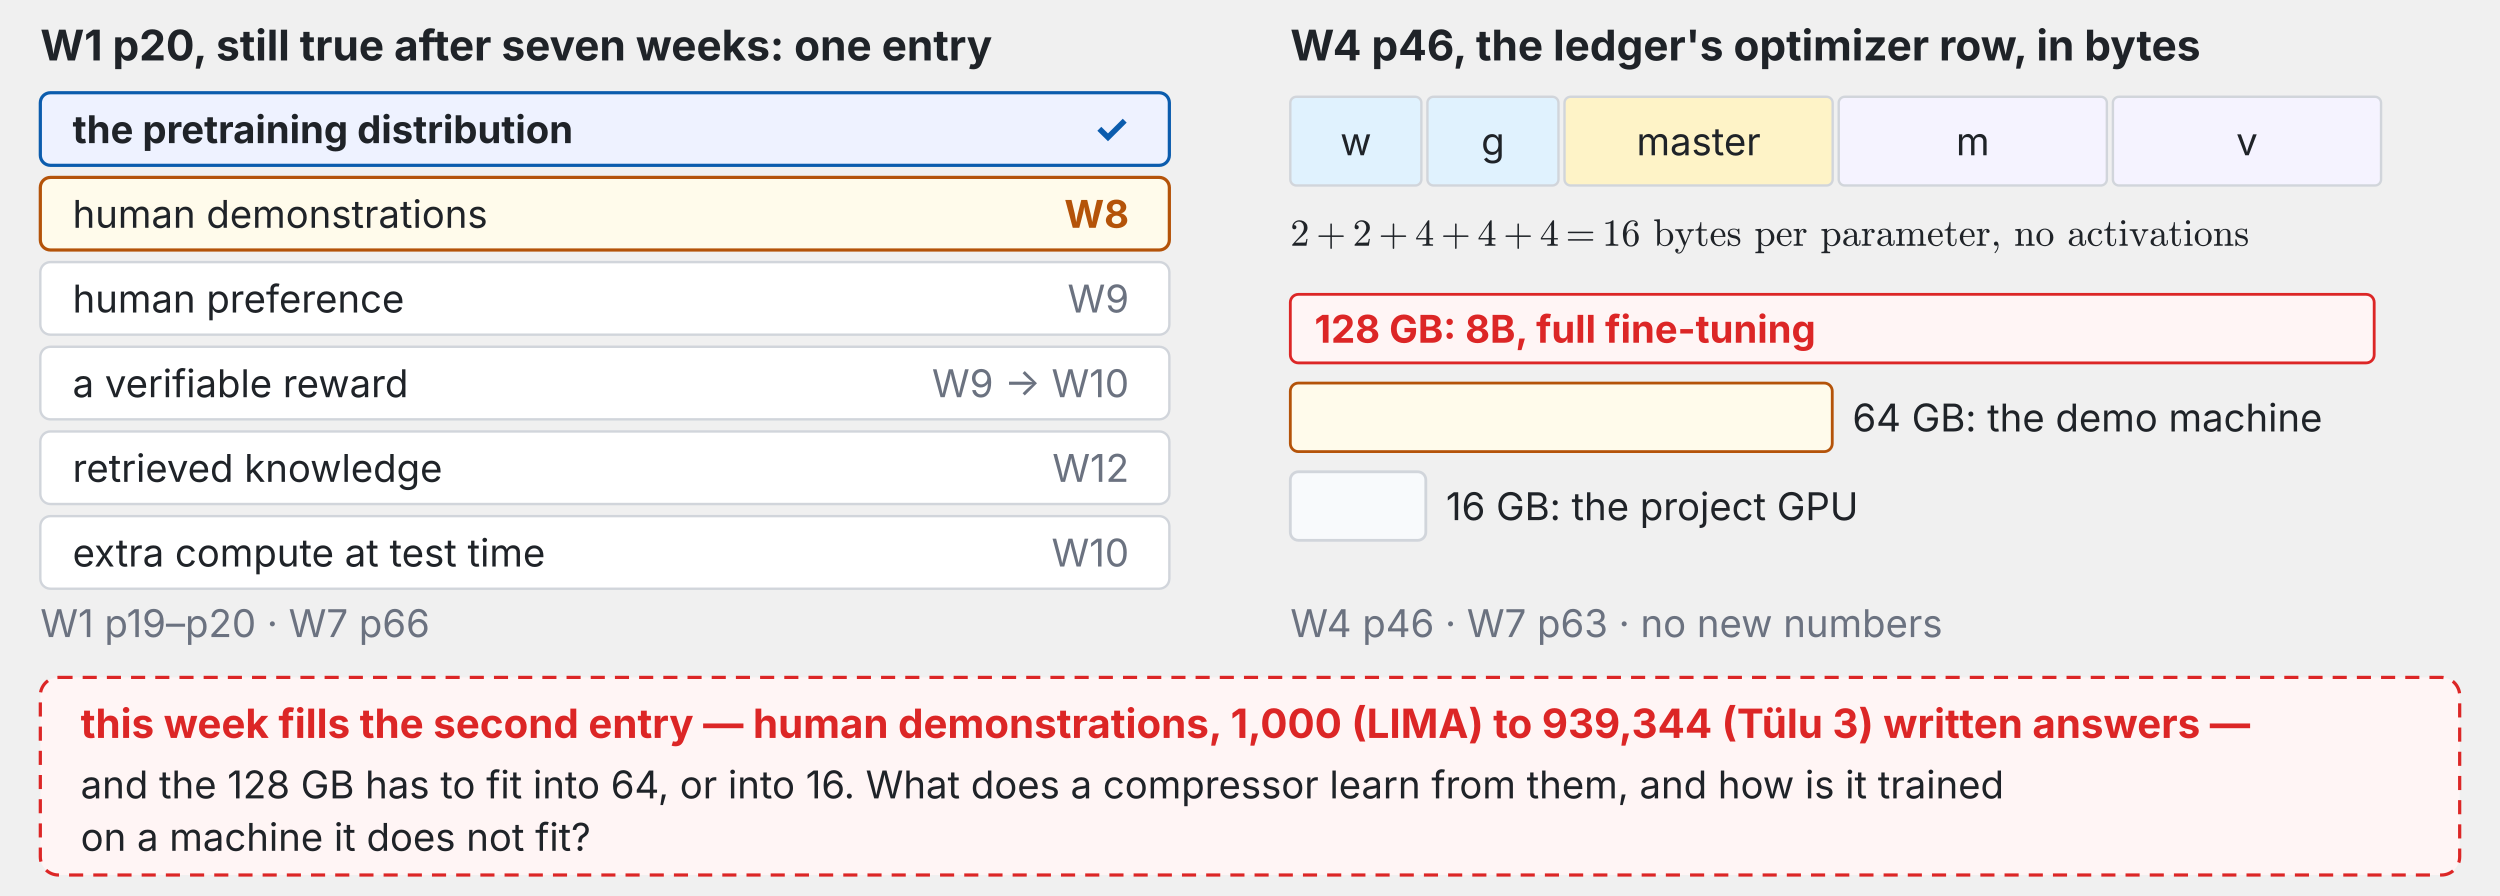
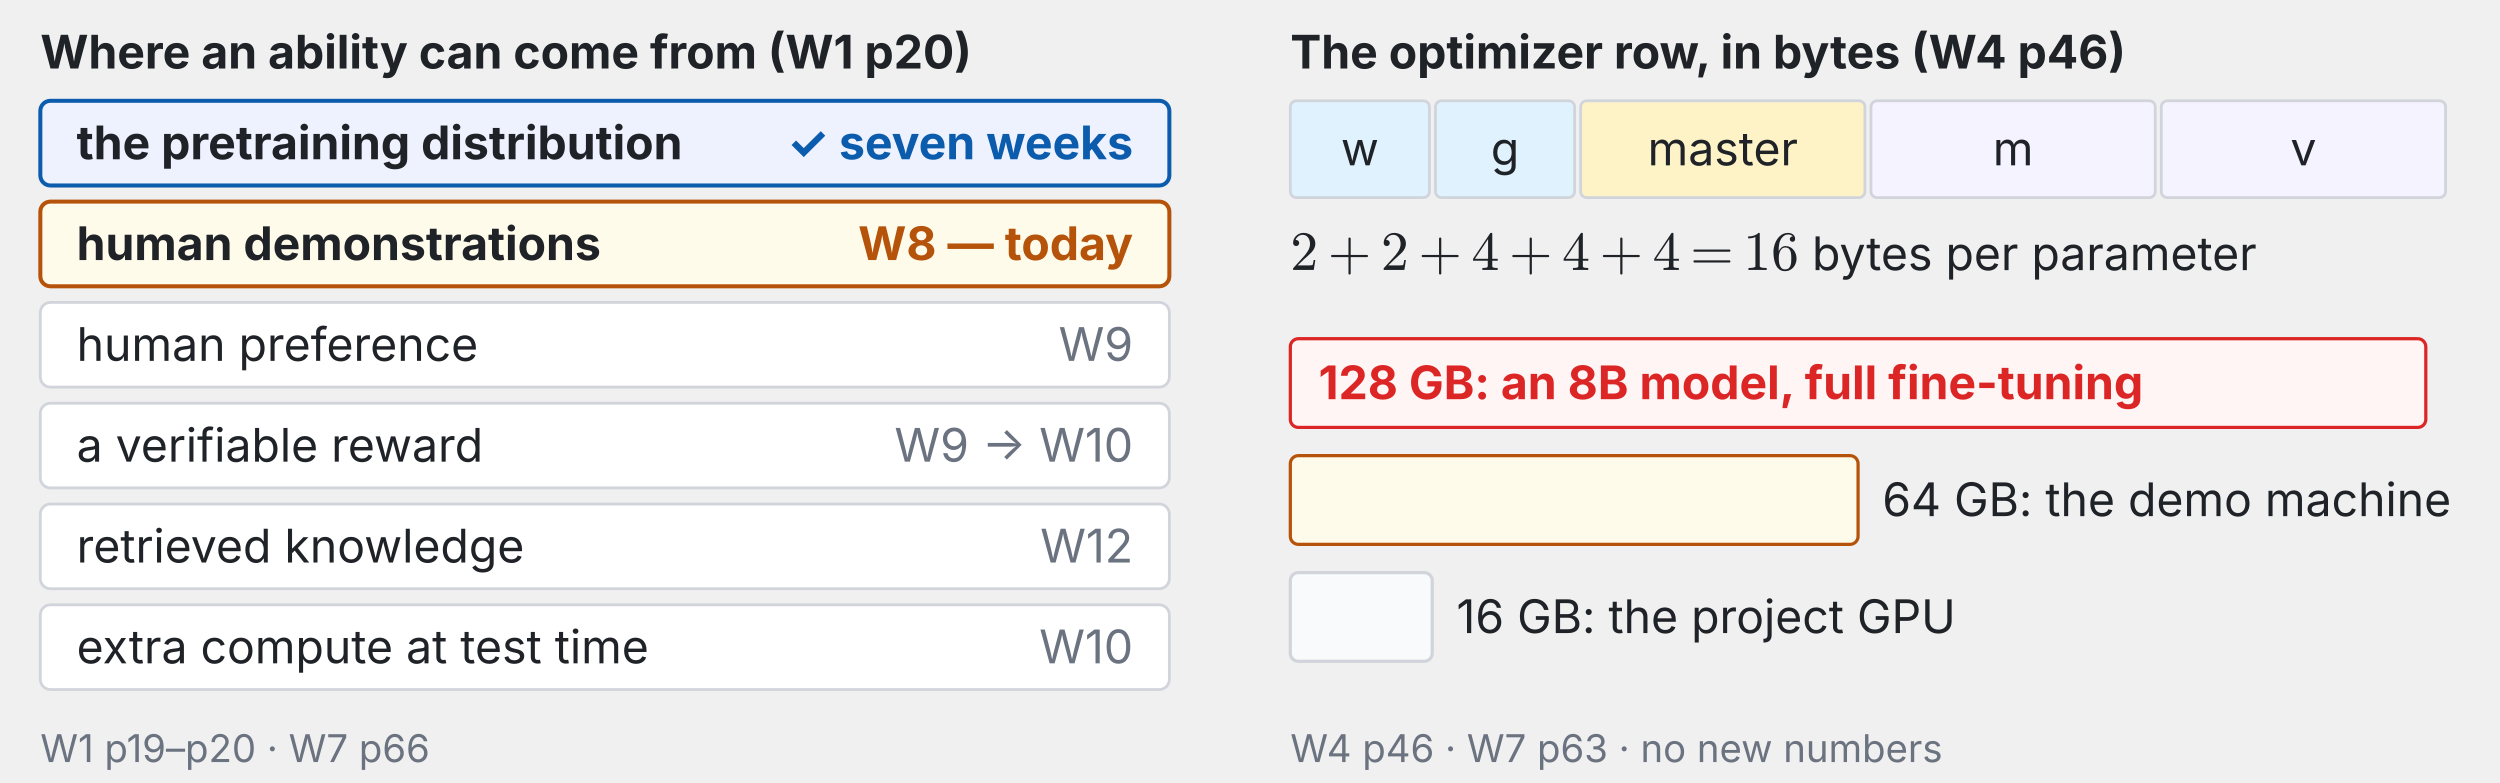
- <svg xmlns="http://www.w3.org/2000/svg" xmlns:xlink="http://www.w3.org/1999/xlink" viewBox="0 0 1240 444" width="100%" font-family="-apple-system,BlinkMacSystemFont,Segoe UI,Helvetica Neue,PingFang TC,Noto Sans TC,sans-serif">
+ <svg xmlns="http://www.w3.org/2000/svg" xmlns:xlink="http://www.w3.org/1999/xlink" viewBox="0 0 1240 388" width="100%" font-family="-apple-system,BlinkMacSystemFont,Segoe UI,Helvetica Neue,PingFang TC,Noto Sans TC,sans-serif">
  <defs>
    <marker id="ah-last-week" viewBox="0 0 10 10" refX="9" refY="5" markerWidth="7" markerHeight="7" orient="auto-start-reverse">
      <path d="M0,0 L10,5 L0,10 z" fill="#6b7280" />
    </marker>
  </defs>
-   <text x="20" y="30" font-size="21" fill="#1f2328" text-anchor="start" font-weight="700">W1 p20, still true after seven weeks: one entry</text>
-   <rect x="20" y="46" width="560" height="36" rx="5" fill="#eef2ff" stroke="#0b5cad" stroke-width="1.6" />
-   <text x="36" y="71" font-size="19" fill="#1f2328" text-anchor="start" font-weight="700">the pretraining distribution</text>
-   <text x="560" y="71" font-size="20" fill="#0b5cad" text-anchor="end" font-weight="700">✓</text>
-   <rect x="20" y="88" width="560" height="36" rx="5" fill="#fffbeb" stroke="#b45309" stroke-width="1.6" />
-   <text x="36" y="113" font-size="19" fill="#1f2328" text-anchor="start" font-weight="400">human demonstrations</text>
-   <text x="560" y="113" font-size="19" fill="#b45309" text-anchor="end" font-weight="700">W8</text>
-   <rect x="20" y="130" width="560" height="36" rx="5" fill="#fff" stroke="#d1d5db" stroke-width="1.2" />
-   <text x="36" y="155" font-size="19" fill="#1f2328" text-anchor="start" font-weight="400">human preference</text>
-   <text x="560" y="155" font-size="19" fill="#6b7280" text-anchor="end" font-weight="400">W9</text>
-   <rect x="20" y="172" width="560" height="36" rx="5" fill="#fff" stroke="#d1d5db" stroke-width="1.2" />
-   <text x="36" y="197" font-size="19" fill="#1f2328" text-anchor="start" font-weight="400">a verifiable reward</text>
-   <text x="560" y="197" font-size="19" fill="#6b7280" text-anchor="end" font-weight="400">W9 → W10</text>
-   <rect x="20" y="214" width="560" height="36" rx="5" fill="#fff" stroke="#d1d5db" stroke-width="1.2" />
-   <text x="36" y="239" font-size="19" fill="#1f2328" text-anchor="start" font-weight="400">retrieved knowledge</text>
-   <text x="560" y="239" font-size="19" fill="#6b7280" text-anchor="end" font-weight="400">W12</text>
-   <rect x="20" y="256" width="560" height="36" rx="5" fill="#fff" stroke="#d1d5db" stroke-width="1.2" />
-   <text x="36" y="281" font-size="19" fill="#1f2328" text-anchor="start" font-weight="400">extra compute at test time</text>
-   <text x="560" y="281" font-size="19" fill="#6b7280" text-anchor="end" font-weight="400">W10</text>
-   <text x="20" y="316" font-size="19" fill="#6b7280" text-anchor="start" font-weight="400">W1 p19–p20 · W7 p66</text>
-   <text x="640" y="30" font-size="21" fill="#1f2328" text-anchor="start" font-weight="700">W4 p46, the ledger's optimizer row, in bytes</text>
-   <rect x="640" y="48" width="65" height="44" rx="3" fill="#e0f2fe" stroke="#d1d5db" stroke-width="1.2" />
-   <text x="672.5" y="77" font-size="19" fill="#1f2328" text-anchor="middle" font-weight="400">w</text>
-   <rect x="708" y="48" width="65" height="44" rx="3" fill="#e0f2fe" stroke="#d1d5db" stroke-width="1.2" />
-   <text x="740.5" y="77" font-size="19" fill="#1f2328" text-anchor="middle" font-weight="400">g</text>
-   <rect x="776" y="48" width="133" height="44" rx="3" fill="#fef3c7" stroke="#d1d5db" stroke-width="1.2" />
-   <text x="842.5" y="77" font-size="19" fill="#1f2328" text-anchor="middle" font-weight="400">master</text>
-   <rect x="912" y="48" width="133" height="44" rx="3" fill="#f5f3ff" stroke="#d1d5db" stroke-width="1.2" />
-   <text x="978.5" y="77" font-size="19" fill="#1f2328" text-anchor="middle" font-weight="400">m</text>
-   <rect x="1048" y="48" width="133" height="44" rx="3" fill="#f5f3ff" stroke="#d1d5db" stroke-width="1.2" />
-   <text x="1114.5" y="77" font-size="19" fill="#1f2328" text-anchor="middle" font-weight="400">v</text>
-   <svg x="640" y="107.612" width="475.76" height="18.388" viewBox="0 0 475.76 18.388">
+   <text x="20" y="34" font-size="23" fill="#1f2328" text-anchor="start" font-weight="700">Where an ability can come from (W1 p20)</text>
+   <rect x="20" y="50" width="560" height="42" rx="5" fill="#eef2ff" stroke="#0b5cad" stroke-width="2" />
+   <text x="38" y="79" font-size="23" fill="#1f2328" text-anchor="start" font-weight="700">the pretraining distribution</text>
+   <text x="562" y="79" font-size="23" fill="#0b5cad" text-anchor="end" font-weight="700">✓ seven weeks</text>
+   <rect x="20" y="100" width="560" height="42" rx="5" fill="#fffbeb" stroke="#b45309" stroke-width="2" />
+   <text x="38" y="129" font-size="23" fill="#1f2328" text-anchor="start" font-weight="700">human demonstrations</text>
+   <text x="562" y="129" font-size="23" fill="#b45309" text-anchor="end" font-weight="700">W8 — today</text>
+   <rect x="20" y="150" width="560" height="42" rx="5" fill="#fff" stroke="#d1d5db" stroke-width="1.4" />
+   <text x="38" y="179" font-size="23" fill="#1f2328" text-anchor="start" font-weight="400">human preference</text>
+   <text x="562" y="179" font-size="23" fill="#6b7280" text-anchor="end" font-weight="400">W9</text>
+   <rect x="20" y="200" width="560" height="42" rx="5" fill="#fff" stroke="#d1d5db" stroke-width="1.4" />
+   <text x="38" y="229" font-size="23" fill="#1f2328" text-anchor="start" font-weight="400">a verifiable reward</text>
+   <text x="562" y="229" font-size="23" fill="#6b7280" text-anchor="end" font-weight="400">W9 → W10</text>
+   <rect x="20" y="250" width="560" height="42" rx="5" fill="#fff" stroke="#d1d5db" stroke-width="1.4" />
+   <text x="38" y="279" font-size="23" fill="#1f2328" text-anchor="start" font-weight="400">retrieved knowledge</text>
+   <text x="562" y="279" font-size="23" fill="#6b7280" text-anchor="end" font-weight="400">W12</text>
+   <rect x="20" y="300" width="560" height="42" rx="5" fill="#fff" stroke="#d1d5db" stroke-width="1.4" />
+   <text x="38" y="329" font-size="23" fill="#1f2328" text-anchor="start" font-weight="400">extra compute at test time</text>
+   <text x="562" y="329" font-size="23" fill="#6b7280" text-anchor="end" font-weight="400">W10</text>
+   <text x="20" y="378" font-size="19" fill="#6b7280" text-anchor="start" font-weight="400">W1 p19–p20 · W7 p66</text>
+   <text x="640" y="34" font-size="23" fill="#1f2328" text-anchor="start" font-weight="700">The optimizer row, in bytes (W4 p46)</text>
+   <rect x="640" y="50" width="69" height="48" rx="3" fill="#e0f2fe" stroke="#d1d5db" stroke-width="1.4" />
+   <text x="674.5" y="82" font-size="23" fill="#1f2328" text-anchor="middle" font-weight="400">w</text>
+   <rect x="712" y="50" width="69" height="48" rx="3" fill="#e0f2fe" stroke="#d1d5db" stroke-width="1.4" />
+   <text x="746.5" y="82" font-size="23" fill="#1f2328" text-anchor="middle" font-weight="400">g</text>
+   <rect x="784" y="50" width="141" height="48" rx="3" fill="#fef3c7" stroke="#d1d5db" stroke-width="1.4" />
+   <text x="854.5" y="82" font-size="23" fill="#1f2328" text-anchor="middle" font-weight="400">master</text>
+   <rect x="928" y="50" width="141" height="48" rx="3" fill="#f5f3ff" stroke="#d1d5db" stroke-width="1.4" />
+   <text x="998.5" y="82" font-size="23" fill="#1f2328" text-anchor="middle" font-weight="400">m</text>
+   <rect x="1072" y="50" width="141" height="48" rx="3" fill="#f5f3ff" stroke="#d1d5db" stroke-width="1.4" />
+   <text x="1142.5" y="82" font-size="23" fill="#1f2328" text-anchor="middle" font-weight="400">v</text>
+   <svg x="640" y="113.028" width="252.54" height="26.712" viewBox="0 0 252.54 26.712">
    <defs>
      <style type="text/css">*{stroke-linejoin: round; stroke-linecap: butt}</style>
    </defs>
-     <g id="t137-figure_1">
-       <g id="t137-patch_1">
-         <path d="M 0 18.388  L 475.76 18.388  L 475.76 0  L 0 0  L 0 18.388  z " style="fill: none" />
+     <g id="t158-figure_1">
+       <g id="t158-patch_1">
+         <path d="M 0 26.712  L 252.54 26.712  L 252.54 0  L 0 0  L 0 26.712  z " style="fill: none" />
      </g>
-       <g id="t137-text_1">
-         <g style="fill: #1f2328" transform="translate(0 14.39844) scale(0.19 -0.19)">
+       <g id="t158-text_1">
+         <g style="fill: #1f2328" transform="translate(0 20.97169) scale(0.276 -0.276)">
          <defs>
-             <path id="t137-Cmr10-32" d="M 319 0  L 319 172  Q 319 188 331 206  L 1325 1306  Q 1550 1550 1690 1715  Q 1831 1881 1968 2097  Q 2106 2313 2186 2536  Q 2266 2759 2266 3009  Q 2266 3272 2169 3511  Q 2072 3750 1880 3894  Q 1688 4038 1416 4038  Q 1138 4038 916 3870  Q 694 3703 603 3438  Q 628 3444 672 3444  Q 816 3444 917 3347  Q 1019 3250 1019 3097  Q 1019 2950 917 2848  Q 816 2747 672 2747  Q 522 2747 420 2851  Q 319 2956 319 3097  Q 319 3338 409 3548  Q 500 3759 670 3923  Q 841 4088 1055 4175  Q 1269 4263 1509 4263  Q 1875 4263 2190 4108  Q 2506 3953 2690 3670  Q 2875 3388 2875 3009  Q 2875 2731 2753 2481  Q 2631 2231 2440 2026  Q 2250 1822 1953 1562  Q 1656 1303 1563 1216  L 838 519  L 1453 519  Q 1906 519 2211 526  Q 2516 534 2534 550  Q 2609 631 2688 1141  L 2875 1141  L 2694 0  L 319 0  z " transform="scale(0.015625)" />
-             <path id="t137-Cmr10-2b" d="M 481 1472  Q 428 1472 393 1512  Q 359 1553 359 1600  Q 359 1647 393 1687  Q 428 1728 481 1728  L 2363 1728  L 2363 3616  Q 2363 3666 2400 3698  Q 2438 3731 2491 3731  Q 2538 3731 2578 3698  Q 2619 3666 2619 3616  L 2619 1728  L 4500 1728  Q 4547 1728 4581 1687  Q 4616 1647 4616 1600  Q 4616 1553 4581 1512  Q 4547 1472 4500 1472  L 2619 1472  L 2619 -416  Q 2619 -466 2578 -498  Q 2538 -531 2491 -531  Q 2438 -531 2400 -498  Q 2363 -466 2363 -416  L 2363 1472  L 481 1472  z " transform="scale(0.015625)" />
-             <path id="t137-Cmr10-34" d="M 178 1056  L 178 1281  L 2156 4231  Q 2178 4263 2222 4263  L 2316 4263  Q 2388 4263 2388 4191  L 2388 1281  L 3016 1281  L 3016 1056  L 2388 1056  L 2388 428  Q 2388 297 2575 261  Q 2763 225 3009 225  L 3009 0  L 1247 0  L 1247 225  Q 1494 225 1681 261  Q 1869 297 1869 428  L 1869 1056  L 178 1056  z M 391 1281  L 1906 1281  L 1906 3547  L 391 1281  z " transform="scale(0.015625)" />
-             <path id="t137-Cmr10-3d" d="M 481 850  Q 428 850 393 890  Q 359 931 359 978  Q 359 1031 393 1068  Q 428 1106 481 1106  L 4500 1106  Q 4547 1106 4581 1068  Q 4616 1031 4616 978  Q 4616 931 4581 890  Q 4547 850 4500 850  L 481 850  z M 481 2094  Q 428 2094 393 2131  Q 359 2169 359 2222  Q 359 2269 393 2309  Q 428 2350 481 2350  L 4500 2350  Q 4547 2350 4581 2309  Q 4616 2269 4616 2222  Q 4616 2169 4581 2131  Q 4547 2094 4500 2094  L 481 2094  z " transform="scale(0.015625)" />
-             <path id="t137-Cmr10-31" d="M 594 0  L 594 225  Q 1394 225 1394 428  L 1394 3788  Q 1063 3628 556 3628  L 556 3853  Q 1341 3853 1741 4263  L 1831 4263  Q 1853 4263 1873 4245  Q 1894 4228 1894 4206  L 1894 428  Q 1894 225 2694 225  L 2694 0  L 594 0  z " transform="scale(0.015625)" />
-             <path id="t137-Cmr10-36" d="M 1600 -141  Q 1203 -141 937 70  Q 672 281 526 617  Q 381 953 325 1322  Q 269 1691 269 2069  Q 269 2575 466 3084  Q 663 3594 1045 3928  Q 1428 4263 1953 4263  Q 2172 4263 2361 4180  Q 2550 4097 2658 3936  Q 2766 3775 2766 3547  Q 2766 3416 2677 3327  Q 2588 3238 2456 3238  Q 2331 3238 2240 3328  Q 2150 3419 2150 3547  Q 2150 3672 2240 3762  Q 2331 3853 2456 3853  L 2491 3853  Q 2409 3969 2261 4023  Q 2113 4078 1953 4078  Q 1759 4078 1595 3993  Q 1431 3909 1300 3765  Q 1169 3622 1081 3448  Q 994 3275 945 3053  Q 897 2831 884 2637  Q 872 2444 872 2150  Q 984 2413 1190 2580  Q 1397 2747 1656 2747  Q 1941 2747 2175 2631  Q 2409 2516 2578 2311  Q 2747 2106 2836 1843  Q 2925 1581 2925 1313  Q 2925 938 2758 598  Q 2591 259 2287 59  Q 1984 -141 1600 -141  z M 1600 63  Q 1847 63 1997 175  Q 2147 288 2217 473  Q 2288 659 2305 848  Q 2322 1038 2322 1313  Q 2322 1675 2287 1931  Q 2253 2188 2100 2383  Q 1947 2578 1631 2578  Q 1372 2578 1205 2403  Q 1038 2228 961 1961  Q 884 1694 884 1447  Q 884 1363 891 1319  Q 891 1309 889 1303  Q 888 1297 884 1288  Q 884 1013 940 731  Q 997 450 1156 256  Q 1316 63 1600 63  z " transform="scale(0.015625)" />
-             <path id="t137-Cmr10-20" transform="scale(0.015625)" />
-             <path id="t137-Cmr10-62" d="M 666 0  L 666 3788  Q 666 3959 614 4036  Q 563 4113 466 4130  Q 369 4147 166 4147  L 166 4372  L 1113 4441  L 1113 2438  Q 1219 2556 1361 2645  Q 1503 2734 1665 2781  Q 1828 2828 1997 2828  Q 2284 2828 2529 2712  Q 2775 2597 2956 2394  Q 3138 2191 3239 1927  Q 3341 1663 3341 1381  Q 3341 994 3152 659  Q 2963 325 2636 126  Q 2309 -72 1919 -72  Q 1675 -72 1447 53  Q 1219 178 1069 384  L 850 0  L 666 0  z M 1131 628  Q 1238 394 1438 245  Q 1638 97 1881 97  Q 2213 97 2417 287  Q 2622 478 2703 768  Q 2784 1059 2784 1381  Q 2784 1922 2644 2203  Q 2581 2328 2473 2434  Q 2366 2541 2233 2602  Q 2100 2663 1953 2663  Q 1697 2663 1478 2527  Q 1259 2391 1131 2163  L 1131 628  z " transform="scale(0.015625)" />
-             <path id="t137-Cmr10-79" d="M 441 -1050  Q 563 -1147 709 -1147  Q 1113 -1147 1369 -538  L 1588 0  L 628 2350  Q 569 2469 447 2501  Q 325 2534 122 2534  L 122 2759  L 1466 2759  L 1466 2534  Q 1113 2534 1113 2381  Q 1113 2356 1119 2344  L 1831 594  L 2472 2169  Q 2491 2219 2491 2278  Q 2491 2356 2448 2414  Q 2406 2472 2339 2503  Q 2272 2534 2188 2534  L 2188 2759  L 3250 2759  L 3250 2534  Q 3053 2534 2904 2443  Q 2756 2353 2675 2175  L 1569 -538  Q 1481 -744 1364 -917  Q 1247 -1091 1078 -1202  Q 909 -1313 709 -1313  Q 475 -1313 298 -1158  Q 122 -1003 122 -775  Q 122 -656 203 -575  Q 284 -494 403 -494  Q 484 -494 548 -530  Q 613 -566 648 -628  Q 684 -691 684 -775  Q 684 -878 615 -959  Q 547 -1041 441 -1050  z " transform="scale(0.015625)" />
-             <path id="t137-Cmr10-74" d="M 653 769  L 653 2534  L 122 2534  L 122 2700  Q 541 2700 737 3090  Q 934 3481 934 3938  L 1119 3938  L 1119 2759  L 2022 2759  L 2022 2534  L 1119 2534  L 1119 781  Q 1119 516 1208 316  Q 1297 116 1528 116  Q 1747 116 1844 327  Q 1941 538 1941 781  L 1941 1159  L 2125 1159  L 2125 769  Q 2125 569 2051 373  Q 1978 178 1834 53  Q 1691 -72 1484 -72  Q 1100 -72 876 158  Q 653 388 653 769  z " transform="scale(0.015625)" />
-             <path id="t137-Cmr10-65" d="M 1594 -72  Q 1203 -72 876 133  Q 550 338 364 680  Q 178 1022 178 1403  Q 178 1778 348 2115  Q 519 2453 823 2661  Q 1128 2869 1503 2869  Q 1797 2869 2014 2770  Q 2231 2672 2372 2497  Q 2513 2322 2584 2084  Q 2656 1847 2656 1563  Q 2656 1478 2591 1478  L 738 1478  L 738 1409  Q 738 878 952 497  Q 1166 116 1650 116  Q 1847 116 2014 203  Q 2181 291 2304 447  Q 2428 603 2472 781  Q 2478 803 2495 820  Q 2513 838 2534 838  L 2591 838  Q 2656 838 2656 756  Q 2566 394 2266 161  Q 1966 -72 1594 -72  z M 744 1638  L 2203 1638  Q 2203 1878 2136 2125  Q 2069 2372 1912 2536  Q 1756 2700 1503 2700  Q 1141 2700 942 2361  Q 744 2022 744 1638  z " transform="scale(0.015625)" />
-             <path id="t137-Cmr10-73" d="M 213 -19  L 213 1025  Q 213 1075 269 1075  L 347 1075  Q 384 1075 397 1025  Q 575 97 1259 97  Q 1563 97 1767 234  Q 1972 372 1972 659  Q 1972 866 1812 1011  Q 1653 1156 1434 1209  L 1006 1294  Q 791 1341 614 1437  Q 438 1534 325 1695  Q 213 1856 213 2069  Q 213 2350 361 2529  Q 509 2709 746 2789  Q 984 2869 1259 2869  Q 1588 2869 1831 2694  L 2016 2853  Q 2016 2869 2047 2869  L 2094 2869  Q 2113 2869 2128 2851  Q 2144 2834 2144 2816  L 2144 1978  Q 2144 1919 2094 1919  L 2016 1919  Q 1959 1919 1959 1978  Q 1959 2313 1773 2516  Q 1588 2719 1253 2719  Q 966 2719 755 2612  Q 544 2506 544 2247  Q 544 2069 695 1955  Q 847 1841 1050 1791  L 1484 1709  Q 1703 1659 1892 1540  Q 2081 1422 2192 1240  Q 2303 1059 2303 831  Q 2303 600 2223 429  Q 2144 259 2001 146  Q 1859 34 1665 -19  Q 1472 -72 1259 -72  Q 859 -72 575 197  L 341 -56  Q 341 -72 306 -72  L 269 -72  Q 213 -72 213 -19  z " transform="scale(0.015625)" />
-             <path id="t137-Cmr10-70" d="M 166 -1241  L 166 -1019  Q 384 -1019 525 -981  Q 666 -944 666 -813  L 666 2272  Q 666 2447 541 2490  Q 416 2534 166 2534  L 166 2759  L 1113 2828  L 1113 2431  Q 1288 2625 1520 2726  Q 1753 2828 2016 2828  Q 2394 2828 2697 2623  Q 3000 2419 3170 2086  Q 3341 1753 3341 1381  Q 3341 994 3152 659  Q 2963 325 2636 126  Q 2309 -72 1919 -72  Q 1453 -72 1131 306  L 1131 -813  Q 1131 -944 1273 -981  Q 1416 -1019 1631 -1019  L 1631 -1241  L 166 -1241  z M 1131 622  Q 1244 394 1444 245  Q 1644 97 1881 97  Q 2103 97 2273 215  Q 2444 334 2559 534  Q 2675 734 2729 954  Q 2784 1175 2784 1381  Q 2784 1638 2692 1936  Q 2600 2234 2411 2439  Q 2222 2644 1953 2644  Q 1694 2644 1476 2511  Q 1259 2378 1131 2150  L 1131 622  z " transform="scale(0.015625)" />
-             <path id="t137-Cmr10-72" d="M 166 0  L 166 225  Q 384 225 525 259  Q 666 294 666 428  L 666 2175  Q 666 2347 614 2423  Q 563 2500 466 2517  Q 369 2534 166 2534  L 166 2759  L 1081 2828  L 1081 2203  Q 1184 2481 1375 2654  Q 1566 2828 1838 2828  Q 2028 2828 2178 2715  Q 2328 2603 2328 2419  Q 2328 2303 2245 2217  Q 2163 2131 2041 2131  Q 1922 2131 1837 2215  Q 1753 2300 1753 2419  Q 1753 2591 1875 2663  L 1838 2663  Q 1578 2663 1414 2475  Q 1250 2288 1181 2009  Q 1113 1731 1113 1478  L 1113 428  Q 1113 225 1734 225  L 1734 0  L 166 0  z " transform="scale(0.015625)" />
-             <path id="t137-Cmr10-61" d="M 256 628  Q 256 1009 556 1248  Q 856 1488 1276 1586  Q 1697 1684 2075 1684  L 2075 1947  Q 2075 2131 1994 2304  Q 1913 2478 1759 2589  Q 1606 2700 1422 2700  Q 997 2700 775 2509  Q 897 2509 976 2417  Q 1056 2325 1056 2203  Q 1056 2075 965 1984  Q 875 1894 750 1894  Q 622 1894 531 1984  Q 441 2075 441 2203  Q 441 2541 747 2705  Q 1053 2869 1422 2869  Q 1681 2869 1943 2758  Q 2206 2647 2373 2440  Q 2541 2234 2541 1959  L 2541 519  Q 2541 394 2594 289  Q 2647 184 2759 184  Q 2866 184 2917 290  Q 2969 397 2969 519  L 2969 928  L 3156 928  L 3156 519  Q 3156 375 3081 245  Q 3006 116 2879 39  Q 2753 -38 2606 -38  Q 2419 -38 2283 107  Q 2147 253 2131 453  Q 2013 213 1781 70  Q 1550 -72 1288 -72  Q 1044 -72 808 0  Q 572 72 414 226  Q 256 381 256 628  z M 775 628  Q 775 403 940 250  Q 1106 97 1331 97  Q 1538 97 1706 200  Q 1875 303 1975 481  Q 2075 659 2075 856  L 2075 1522  Q 1784 1522 1479 1426  Q 1175 1331 975 1128  Q 775 925 775 628  z " transform="scale(0.015625)" />
-             <path id="t137-Cmr10-6d" d="M 191 0  L 191 225  Q 409 225 550 259  Q 691 294 691 428  L 691 2175  Q 691 2347 639 2423  Q 588 2500 491 2517  Q 394 2534 191 2534  L 191 2759  L 1119 2828  L 1119 2203  Q 1247 2478 1498 2653  Q 1750 2828 2047 2828  Q 2784 2828 2913 2228  Q 3041 2497 3287 2662  Q 3534 2828 3828 2828  Q 4119 2828 4317 2734  Q 4516 2641 4616 2448  Q 4716 2256 4716 1966  L 4716 428  Q 4716 294 4858 259  Q 5000 225 5216 225  L 5216 0  L 3750 0  L 3750 225  Q 3969 225 4109 259  Q 4250 294 4250 428  L 4250 1947  Q 4250 2269 4159 2466  Q 4069 2663 3788 2663  Q 3419 2663 3178 2366  Q 2938 2069 2938 1691  L 2938 428  Q 2938 294 3078 259  Q 3219 225 3438 225  L 3438 0  L 1972 0  L 1972 225  Q 2191 225 2331 259  Q 2472 294 2472 428  L 2472 1947  Q 2472 2259 2381 2461  Q 2291 2663 2009 2663  Q 1638 2663 1398 2366  Q 1159 2069 1159 1691  L 1159 428  Q 1159 294 1300 259  Q 1441 225 1656 225  L 1656 0  L 191 0  z " transform="scale(0.015625)" />
-             <path id="t137-Cmmi10-3b" d="M 634 -1153  Q 634 -1125 659 -1100  Q 891 -878 1019 -587  Q 1147 -297 1147 25  L 1147 103  Q 1044 0 891 0  Q 744 0 641 103  Q 538 206 538 353  Q 538 503 641 603  Q 744 703 891 703  Q 1119 703 1216 492  Q 1313 281 1313 25  Q 1313 -331 1170 -651  Q 1028 -972 769 -1228  Q 744 -1241 728 -1241  Q 697 -1241 665 -1212  Q 634 -1184 634 -1153  z " transform="scale(0.015625)" />
-             <path id="t137-Cmr10-6e" d="M 191 0  L 191 225  Q 409 225 550 259  Q 691 294 691 428  L 691 2175  Q 691 2347 639 2423  Q 588 2500 491 2517  Q 394 2534 191 2534  L 191 2759  L 1119 2828  L 1119 2203  Q 1247 2478 1498 2653  Q 1750 2828 2047 2828  Q 2491 2828 2714 2615  Q 2938 2403 2938 1966  L 2938 428  Q 2938 294 3078 259  Q 3219 225 3438 225  L 3438 0  L 1972 0  L 1972 225  Q 2191 225 2331 259  Q 2472 294 2472 428  L 2472 1947  Q 2472 2259 2381 2461  Q 2291 2663 2009 2663  Q 1638 2663 1398 2366  Q 1159 2069 1159 1691  L 1159 428  Q 1159 294 1300 259  Q 1441 225 1656 225  L 1656 0  L 191 0  z " transform="scale(0.015625)" />
-             <path id="t137-Cmr10-6f" d="M 1600 -72  Q 1216 -72 887 123  Q 559 319 368 647  Q 178 975 178 1363  Q 178 1656 283 1928  Q 388 2200 583 2414  Q 778 2628 1037 2748  Q 1297 2869 1600 2869  Q 1994 2869 2317 2661  Q 2641 2453 2828 2104  Q 3016 1756 3016 1363  Q 3016 978 2825 648  Q 2634 319 2307 123  Q 1981 -72 1600 -72  z M 1600 116  Q 2113 116 2284 487  Q 2456 859 2456 1434  Q 2456 1756 2422 1967  Q 2388 2178 2272 2350  Q 2200 2456 2089 2536  Q 1978 2616 1854 2658  Q 1731 2700 1600 2700  Q 1400 2700 1220 2609  Q 1041 2519 922 2350  Q 803 2169 770 1951  Q 738 1734 738 1434  Q 738 1075 800 789  Q 863 503 1052 309  Q 1241 116 1600 116  z " transform="scale(0.015625)" />
-             <path id="t137-Cmr10-63" d="M 1594 -72  Q 1206 -72 890 129  Q 575 331 394 667  Q 213 1003 213 1381  Q 213 1759 392 2106  Q 572 2453 889 2661  Q 1206 2869 1594 2869  Q 1969 2869 2276 2722  Q 2584 2575 2584 2241  Q 2584 2116 2495 2023  Q 2406 1931 2278 1931  Q 2150 1931 2061 2023  Q 1972 2116 1972 2241  Q 1972 2353 2044 2436  Q 2116 2519 2222 2541  Q 2000 2681 1600 2681  Q 1294 2681 1106 2478  Q 919 2275 844 1975  Q 769 1675 769 1381  Q 769 1072 861 783  Q 953 494 1158 305  Q 1363 116 1672 116  Q 1975 116 2187 302  Q 2400 488 2478 788  Q 2478 825 2528 825  L 2606 825  Q 2625 825 2640 808  Q 2656 791 2656 769  L 2656 750  Q 2559 372 2271 150  Q 1984 -72 1594 -72  z " transform="scale(0.015625)" />
-             <path id="t137-Cmr10-69" d="M 197 0  L 197 225  Q 416 225 556 259  Q 697 294 697 428  L 697 2175  Q 697 2422 601 2478  Q 506 2534 225 2534  L 225 2759  L 1147 2828  L 1147 428  Q 1147 294 1269 259  Q 1391 225 1594 225  L 1594 0  L 197 0  z M 469 3928  Q 469 4069 575 4175  Q 681 4281 819 4281  Q 909 4281 993 4234  Q 1078 4188 1125 4103  Q 1172 4019 1172 3928  Q 1172 3791 1065 3684  Q 959 3578 819 3578  Q 681 3578 575 3684  Q 469 3791 469 3928  z " transform="scale(0.015625)" />
-             <path id="t137-Cmr10-76" d="M 1563 0  L 628 2350  Q 569 2469 445 2501  Q 322 2534 122 2534  L 122 2759  L 1466 2759  L 1466 2534  Q 1106 2534 1106 2381  Q 1106 2356 1113 2344  L 1831 538  L 2478 2169  Q 2497 2219 2497 2272  Q 2497 2394 2405 2464  Q 2313 2534 2188 2534  L 2188 2759  L 3250 2759  L 3250 2534  Q 3053 2534 2904 2443  Q 2756 2353 2675 2175  L 1813 0  Q 1788 -72 1709 -72  L 1663 -72  Q 1584 -72 1563 0  z " transform="scale(0.015625)" />
+             <path id="t158-Cmr10-32" d="M 319 0  L 319 172  Q 319 188 331 206  L 1325 1306  Q 1550 1550 1690 1715  Q 1831 1881 1968 2097  Q 2106 2313 2186 2536  Q 2266 2759 2266 3009  Q 2266 3272 2169 3511  Q 2072 3750 1880 3894  Q 1688 4038 1416 4038  Q 1138 4038 916 3870  Q 694 3703 603 3438  Q 628 3444 672 3444  Q 816 3444 917 3347  Q 1019 3250 1019 3097  Q 1019 2950 917 2848  Q 816 2747 672 2747  Q 522 2747 420 2851  Q 319 2956 319 3097  Q 319 3338 409 3548  Q 500 3759 670 3923  Q 841 4088 1055 4175  Q 1269 4263 1509 4263  Q 1875 4263 2190 4108  Q 2506 3953 2690 3670  Q 2875 3388 2875 3009  Q 2875 2731 2753 2481  Q 2631 2231 2440 2026  Q 2250 1822 1953 1562  Q 1656 1303 1563 1216  L 838 519  L 1453 519  Q 1906 519 2211 526  Q 2516 534 2534 550  Q 2609 631 2688 1141  L 2875 1141  L 2694 0  L 319 0  z " transform="scale(0.015625)" />
+             <path id="t158-Cmr10-2b" d="M 481 1472  Q 428 1472 393 1512  Q 359 1553 359 1600  Q 359 1647 393 1687  Q 428 1728 481 1728  L 2363 1728  L 2363 3616  Q 2363 3666 2400 3698  Q 2438 3731 2491 3731  Q 2538 3731 2578 3698  Q 2619 3666 2619 3616  L 2619 1728  L 4500 1728  Q 4547 1728 4581 1687  Q 4616 1647 4616 1600  Q 4616 1553 4581 1512  Q 4547 1472 4500 1472  L 2619 1472  L 2619 -416  Q 2619 -466 2578 -498  Q 2538 -531 2491 -531  Q 2438 -531 2400 -498  Q 2363 -466 2363 -416  L 2363 1472  L 481 1472  z " transform="scale(0.015625)" />
+             <path id="t158-Cmr10-34" d="M 178 1056  L 178 1281  L 2156 4231  Q 2178 4263 2222 4263  L 2316 4263  Q 2388 4263 2388 4191  L 2388 1281  L 3016 1281  L 3016 1056  L 2388 1056  L 2388 428  Q 2388 297 2575 261  Q 2763 225 3009 225  L 3009 0  L 1247 0  L 1247 225  Q 1494 225 1681 261  Q 1869 297 1869 428  L 1869 1056  L 178 1056  z M 391 1281  L 1906 1281  L 1906 3547  L 391 1281  z " transform="scale(0.015625)" />
+             <path id="t158-Cmr10-3d" d="M 481 850  Q 428 850 393 890  Q 359 931 359 978  Q 359 1031 393 1068  Q 428 1106 481 1106  L 4500 1106  Q 4547 1106 4581 1068  Q 4616 1031 4616 978  Q 4616 931 4581 890  Q 4547 850 4500 850  L 481 850  z M 481 2094  Q 428 2094 393 2131  Q 359 2169 359 2222  Q 359 2269 393 2309  Q 428 2350 481 2350  L 4500 2350  Q 4547 2350 4581 2309  Q 4616 2269 4616 2222  Q 4616 2169 4581 2131  Q 4547 2094 4500 2094  L 481 2094  z " transform="scale(0.015625)" />
+             <path id="t158-Cmr10-31" d="M 594 0  L 594 225  Q 1394 225 1394 428  L 1394 3788  Q 1063 3628 556 3628  L 556 3853  Q 1341 3853 1741 4263  L 1831 4263  Q 1853 4263 1873 4245  Q 1894 4228 1894 4206  L 1894 428  Q 1894 225 2694 225  L 2694 0  L 594 0  z " transform="scale(0.015625)" />
+             <path id="t158-Cmr10-36" d="M 1600 -141  Q 1203 -141 937 70  Q 672 281 526 617  Q 381 953 325 1322  Q 269 1691 269 2069  Q 269 2575 466 3084  Q 663 3594 1045 3928  Q 1428 4263 1953 4263  Q 2172 4263 2361 4180  Q 2550 4097 2658 3936  Q 2766 3775 2766 3547  Q 2766 3416 2677 3327  Q 2588 3238 2456 3238  Q 2331 3238 2240 3328  Q 2150 3419 2150 3547  Q 2150 3672 2240 3762  Q 2331 3853 2456 3853  L 2491 3853  Q 2409 3969 2261 4023  Q 2113 4078 1953 4078  Q 1759 4078 1595 3993  Q 1431 3909 1300 3765  Q 1169 3622 1081 3448  Q 994 3275 945 3053  Q 897 2831 884 2637  Q 872 2444 872 2150  Q 984 2413 1190 2580  Q 1397 2747 1656 2747  Q 1941 2747 2175 2631  Q 2409 2516 2578 2311  Q 2747 2106 2836 1843  Q 2925 1581 2925 1313  Q 2925 938 2758 598  Q 2591 259 2287 59  Q 1984 -141 1600 -141  z M 1600 63  Q 1847 63 1997 175  Q 2147 288 2217 473  Q 2288 659 2305 848  Q 2322 1038 2322 1313  Q 2322 1675 2287 1931  Q 2253 2188 2100 2383  Q 1947 2578 1631 2578  Q 1372 2578 1205 2403  Q 1038 2228 961 1961  Q 884 1694 884 1447  Q 884 1363 891 1319  Q 891 1309 889 1303  Q 888 1297 884 1288  Q 884 1013 940 731  Q 997 450 1156 256  Q 1316 63 1600 63  z " transform="scale(0.015625)" />
          </defs>
-           <use xlink:href="#t137-Cmr10-32" transform="translate(0 0.609375)" />
-           <use xlink:href="#t137-Cmr10-2b" transform="translate(67.55859 0.609375)" />
-           <use xlink:href="#t137-Cmr10-32" transform="translate(162.8027 0.609375)" />
-           <use xlink:href="#t137-Cmr10-2b" transform="translate(230.3613 0.609375)" />
-           <use xlink:href="#t137-Cmr10-34" transform="translate(325.6055 0.609375)" />
-           <use xlink:href="#t137-Cmr10-2b" transform="translate(393.1641 0.609375)" />
-           <use xlink:href="#t137-Cmr10-34" transform="translate(488.4082 0.609375)" />
-           <use xlink:href="#t137-Cmr10-2b" transform="translate(555.9668 0.609375)" />
-           <use xlink:href="#t137-Cmr10-34" transform="translate(651.2109 0.609375)" />
-           <use xlink:href="#t137-Cmr10-3d" transform="translate(718.7695 0.609375)" />
-           <use xlink:href="#t137-Cmr10-31" transform="translate(814.0137 0.609375)" />
-           <use xlink:href="#t137-Cmr10-36" transform="translate(864.0137 0.609375)" />
-           <use xlink:href="#t137-Cmr10-20" transform="translate(914.0137 0.609375)" />
-           <use xlink:href="#t137-Cmr10-62" transform="translate(947.3145 0.609375)" />
-           <use xlink:href="#t137-Cmr10-79" transform="translate(1002.832 0.609375)" />
-           <use xlink:href="#t137-Cmr10-74" transform="translate(1055.518 0.609375)" />
-           <use xlink:href="#t137-Cmr10-65" transform="translate(1094.336 0.609375)" />
-           <use xlink:href="#t137-Cmr10-73" transform="translate(1138.721 0.609375)" />
-           <use xlink:href="#t137-Cmr10-20" transform="translate(1178.125 0.609375)" />
-           <use xlink:href="#t137-Cmr10-70" transform="translate(1211.426 0.609375)" />
-           <use xlink:href="#t137-Cmr10-65" transform="translate(1266.943 0.609375)" />
-           <use xlink:href="#t137-Cmr10-72" transform="translate(1311.328 0.609375)" />
-           <use xlink:href="#t137-Cmr10-20" transform="translate(1350.439 0.609375)" />
-           <use xlink:href="#t137-Cmr10-70" transform="translate(1383.74 0.609375)" />
-           <use xlink:href="#t137-Cmr10-61" transform="translate(1439.258 0.609375)" />
-           <use xlink:href="#t137-Cmr10-72" transform="translate(1489.258 0.609375)" />
-           <use xlink:href="#t137-Cmr10-61" transform="translate(1528.369 0.609375)" />
-           <use xlink:href="#t137-Cmr10-6d" transform="translate(1578.369 0.609375)" />
-           <use xlink:href="#t137-Cmr10-65" transform="translate(1661.67 0.609375)" />
-           <use xlink:href="#t137-Cmr10-74" transform="translate(1706.055 0.609375)" />
-           <use xlink:href="#t137-Cmr10-65" transform="translate(1744.873 0.609375)" />
-           <use xlink:href="#t137-Cmr10-72" transform="translate(1789.258 0.609375)" />
-           <use xlink:href="#t137-Cmmi10-3b" transform="translate(1828.369 0.609375)" />
-           <use xlink:href="#t137-Cmr10-20" transform="translate(1856.055 0.609375)" />
-           <use xlink:href="#t137-Cmr10-6e" transform="translate(1889.355 0.609375)" />
-           <use xlink:href="#t137-Cmr10-6f" transform="translate(1944.873 0.609375)" />
-           <use xlink:href="#t137-Cmr10-20" transform="translate(1994.873 0.609375)" />
-           <use xlink:href="#t137-Cmr10-61" transform="translate(2028.174 0.609375)" />
-           <use xlink:href="#t137-Cmr10-63" transform="translate(2078.174 0.609375)" />
-           <use xlink:href="#t137-Cmr10-74" transform="translate(2122.559 0.609375)" />
-           <use xlink:href="#t137-Cmr10-69" transform="translate(2161.377 0.609375)" />
-           <use xlink:href="#t137-Cmr10-76" transform="translate(2189.062 0.609375)" />
-           <use xlink:href="#t137-Cmr10-61" transform="translate(2241.748 0.609375)" />
-           <use xlink:href="#t137-Cmr10-74" transform="translate(2291.748 0.609375)" />
-           <use xlink:href="#t137-Cmr10-69" transform="translate(2330.566 0.609375)" />
-           <use xlink:href="#t137-Cmr10-6f" transform="translate(2358.252 0.609375)" />
-           <use xlink:href="#t137-Cmr10-6e" transform="translate(2408.252 0.609375)" />
-           <use xlink:href="#t137-Cmr10-73" transform="translate(2463.77 0.609375)" />
+           <use xlink:href="#t158-Cmr10-32" transform="translate(0 0.390625)" />
+           <use xlink:href="#t158-Cmr10-2b" transform="translate(67.55859 0.390625)" />
+           <use xlink:href="#t158-Cmr10-32" transform="translate(162.8027 0.390625)" />
+           <use xlink:href="#t158-Cmr10-2b" transform="translate(230.3613 0.390625)" />
+           <use xlink:href="#t158-Cmr10-34" transform="translate(325.6055 0.390625)" />
+           <use xlink:href="#t158-Cmr10-2b" transform="translate(393.1641 0.390625)" />
+           <use xlink:href="#t158-Cmr10-34" transform="translate(488.4082 0.390625)" />
+           <use xlink:href="#t158-Cmr10-2b" transform="translate(555.9668 0.390625)" />
+           <use xlink:href="#t158-Cmr10-34" transform="translate(651.2109 0.390625)" />
+           <use xlink:href="#t158-Cmr10-3d" transform="translate(718.7695 0.390625)" />
+           <use xlink:href="#t158-Cmr10-31" transform="translate(814.0137 0.390625)" />
+           <use xlink:href="#t158-Cmr10-36" transform="translate(864.0137 0.390625)" />
        </g>
      </g>
    </g>
  </svg>
-   <rect x="640" y="146" width="537.6" height="34" rx="4" fill="#fff5f5" stroke="#dc2626" stroke-width="1.4" />
-   <text x="652" y="170" font-size="19" fill="#dc2626" text-anchor="start" font-weight="700">128 GB: 8B, full fine-tuning</text>
-   <rect x="640" y="190" width="268.8" height="34" rx="4" fill="#fffbeb" stroke="#b45309" stroke-width="1.4" />
-   <text x="918.8" y="214" font-size="19" fill="#1f2328" text-anchor="start" font-weight="400">64 GB: the demo machine</text>
-   <rect x="640" y="234" width="67.2" height="34" rx="4" fill="#f8fafc" stroke="#d1d5db" stroke-width="1.4" />
-   <text x="717.2" y="258" font-size="19" fill="#1f2328" text-anchor="start" font-weight="400">16 GB: the project GPU</text>
-   <text x="640" y="316" font-size="19" fill="#6b7280" text-anchor="start" font-weight="400">W4 p46 · W7 p63 · no new numbers</text>
-   <g class="fragment" data-fragment-index="1">
-     <rect x="20" y="336" width="1200" height="98" rx="9" fill="#fff5f5" stroke="#dc2626" stroke-width="1.6" stroke-dasharray="7 5" />
-     <text x="40" y="366" font-size="20" fill="#dc2626" text-anchor="start" font-weight="700">this week fills the second entry — human demonstrations, 1,000 (LIMA) to 939,344 (Tülu 3) written answers —</text>
-     <text x="40" y="396" font-size="19" fill="#1f2328" text-anchor="start" font-weight="400">and the 128 GB has to fit into 64, or into 16. What does a compressor learn from them, and how is it trained</text>
-     <text x="40" y="422" font-size="19" fill="#1f2328" text-anchor="start" font-weight="400">on a machine it does not fit?</text>
-   </g>
+   <text x="898.75" y="134" font-size="23" fill="#1f2328" text-anchor="start" font-weight="400" textLength="218.2" lengthAdjust="spacing">bytes per parameter</text>
+   <rect x="640" y="168" width="563.2" height="44" rx="4" fill="#fff5f5" stroke="#dc2626" stroke-width="1.6" />
+   <text x="654" y="198" font-size="23" fill="#dc2626" text-anchor="start" font-weight="700">128 GB: an 8B model, full fine-tuning</text>
+   <rect x="640" y="226" width="281.6" height="44" rx="4" fill="#fffbeb" stroke="#b45309" stroke-width="1.6" />
+   <text x="933.6" y="256" font-size="23" fill="#1f2328" text-anchor="start" font-weight="400">64 GB: the demo machine</text>
+   <rect x="640" y="284" width="70.4" height="44" rx="4" fill="#f8fafc" stroke="#d1d5db" stroke-width="1.6" />
+   <text x="722.4" y="314" font-size="23" fill="#1f2328" text-anchor="start" font-weight="400">16 GB: the project GPU</text>
+   <text x="640" y="378" font-size="19" fill="#6b7280" text-anchor="start" font-weight="400">W4 p46 · W7 p63 · no new numbers</text>
</svg>
